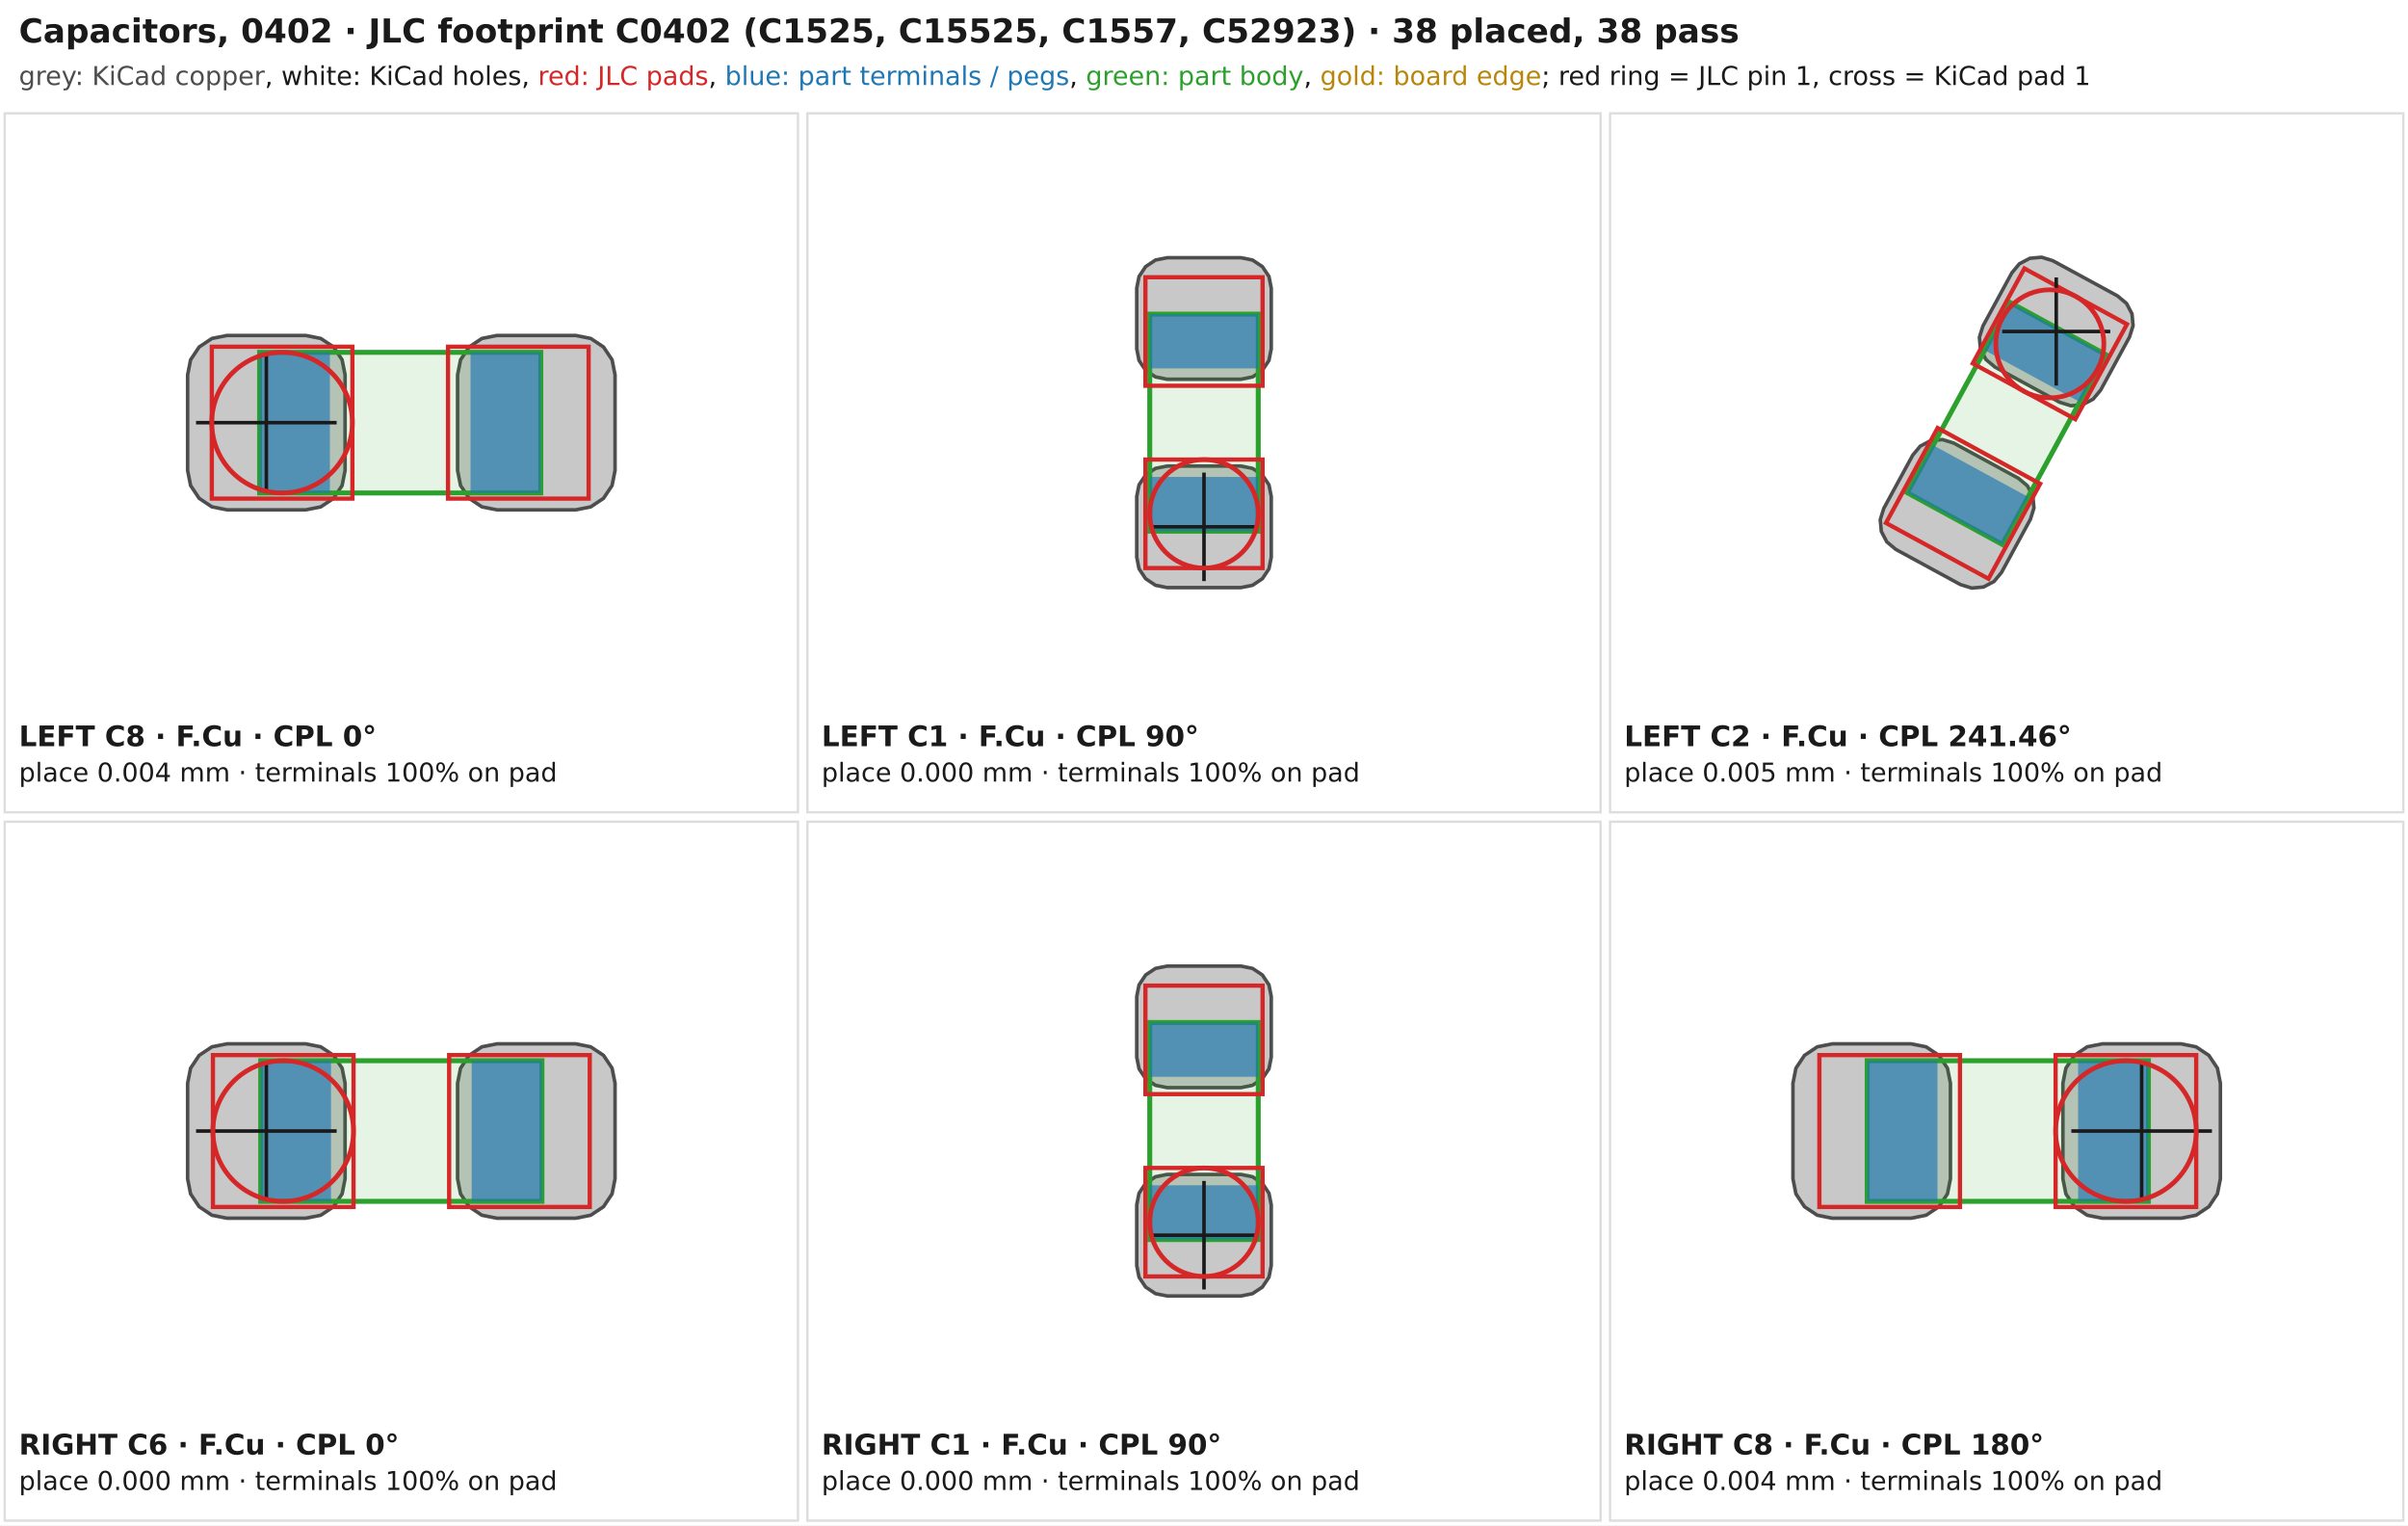
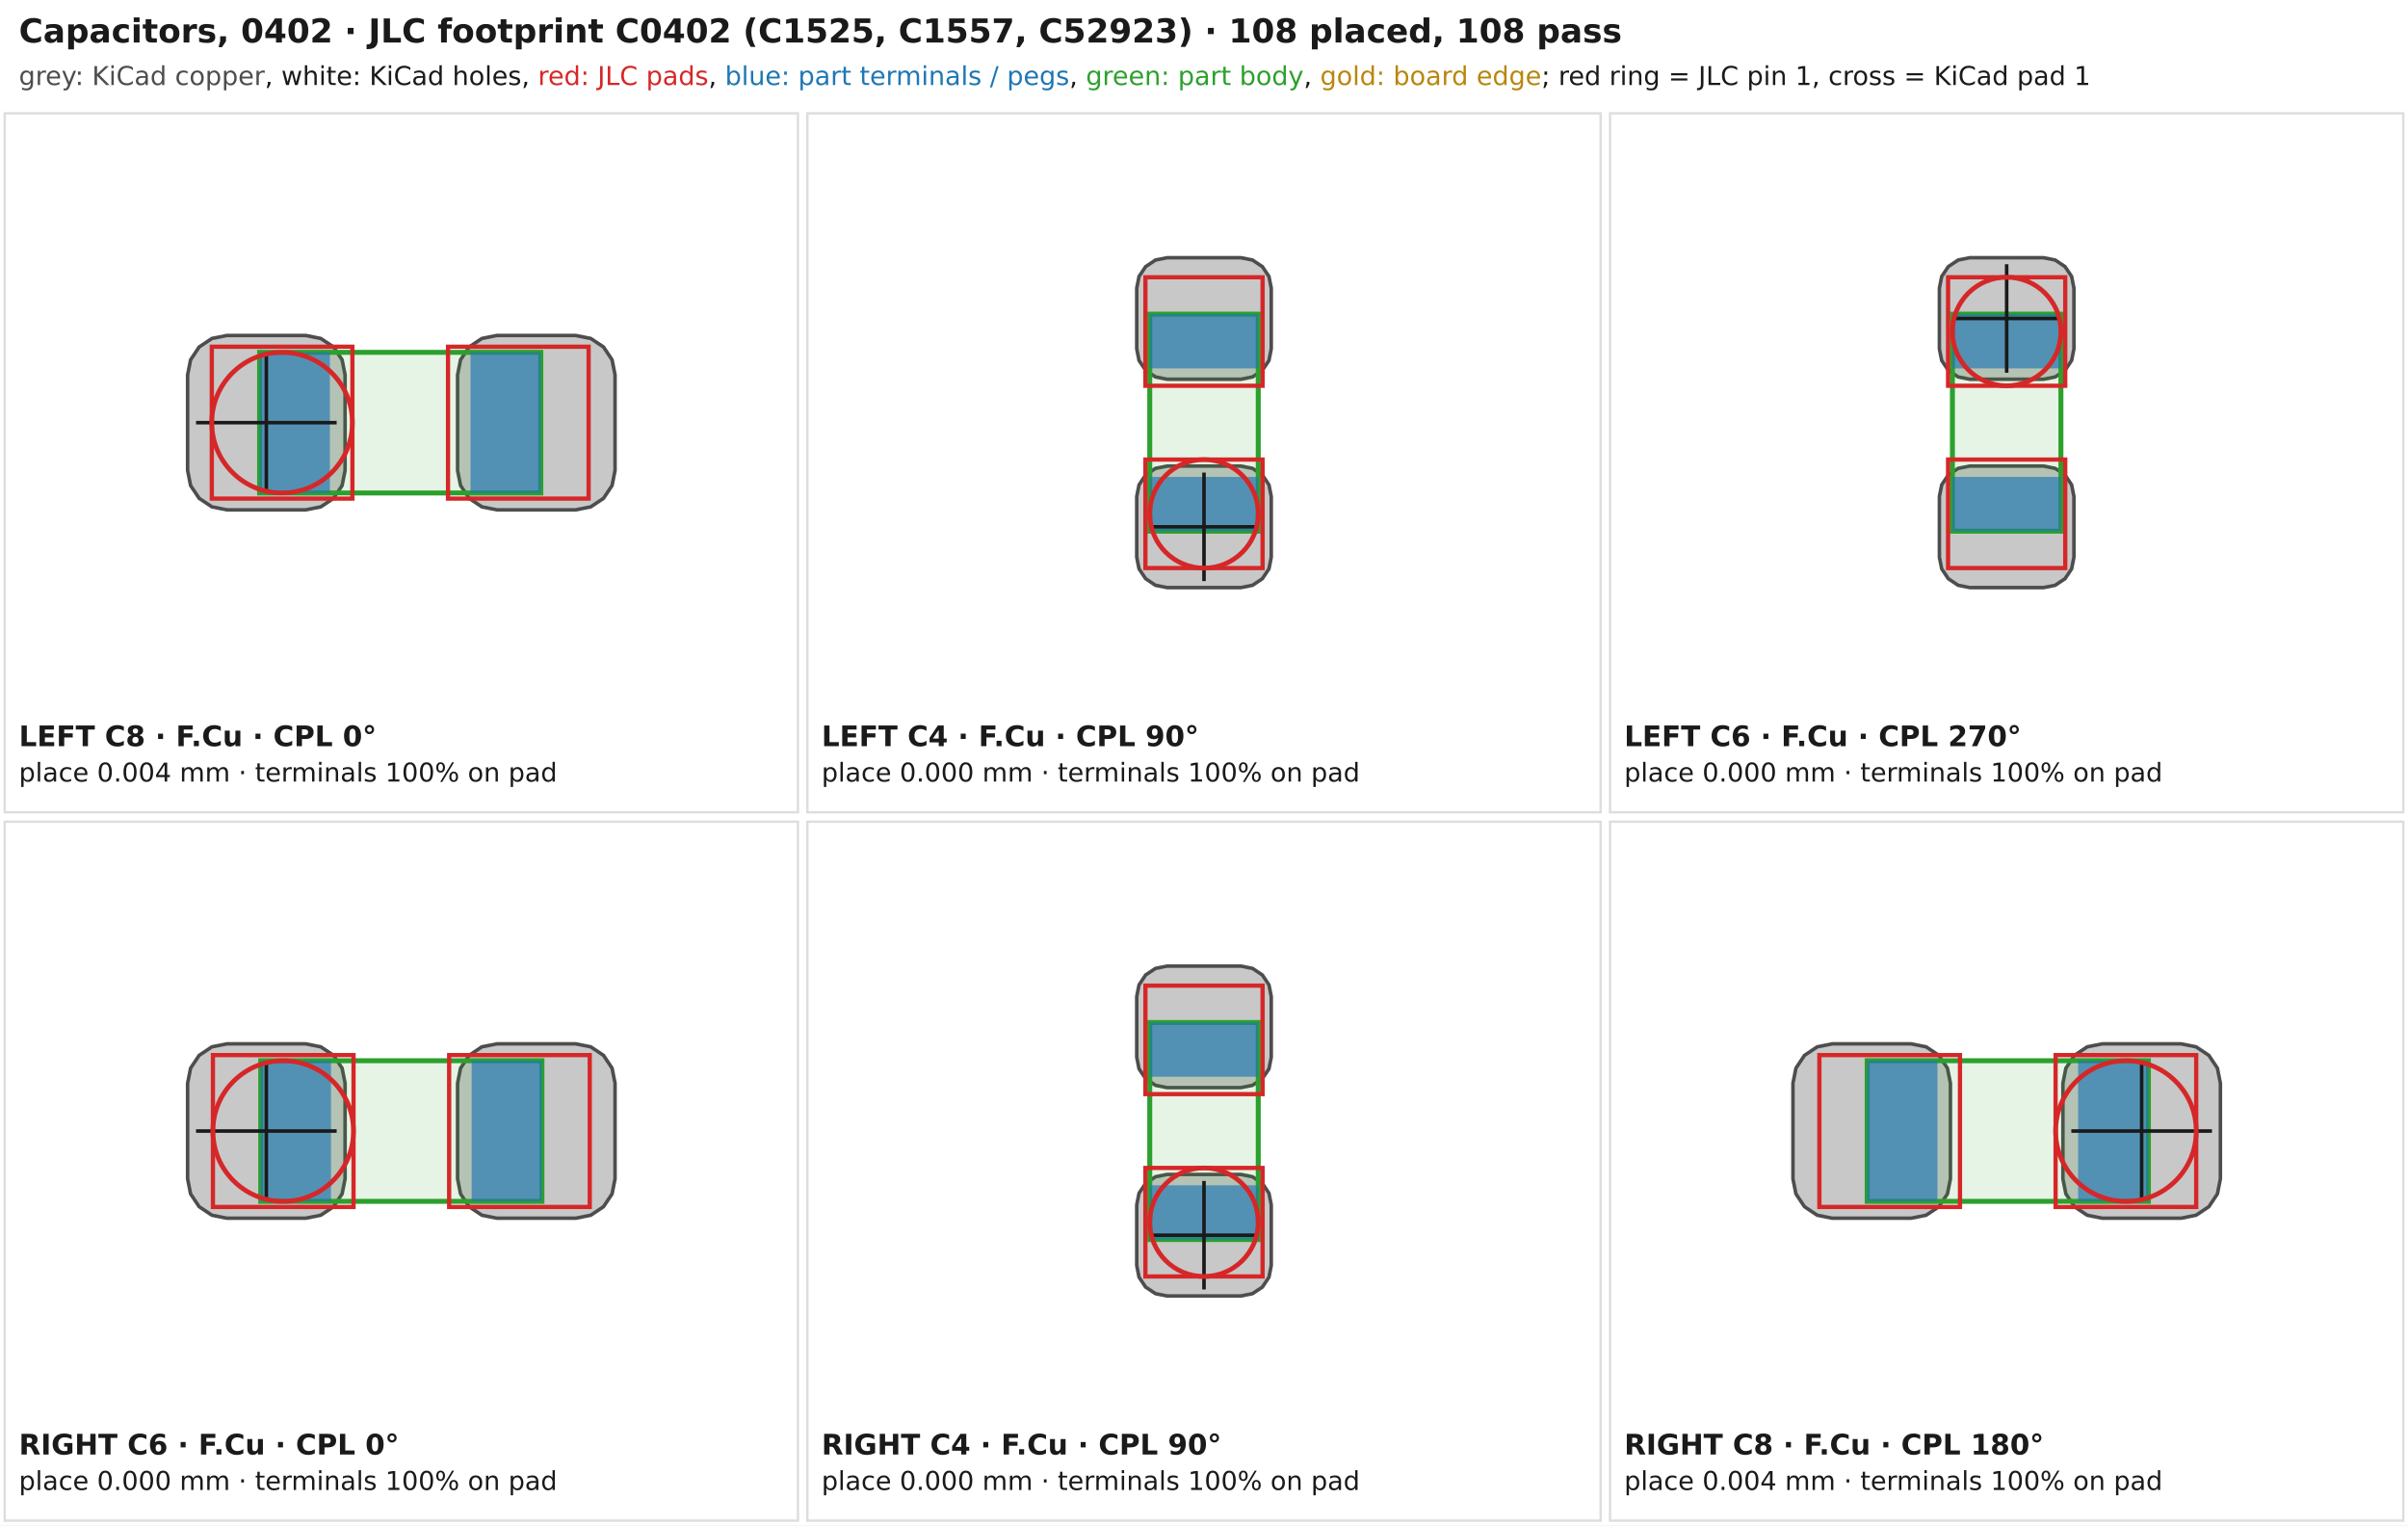
<svg xmlns="http://www.w3.org/2000/svg" width="1020" height="646" viewBox="0 0 1020 646" font-family="DejaVu Sans, Arial, sans-serif" fill="#1a1a1a">
  <rect width="1020" height="646" fill="#ffffff" />
-   <text x="8" y="18" font-size="14" font-weight="bold">Capacitors, 0402 · JLC footprint C0402 (C1525, C15525, C1557, C52923) · 38 placed, 38 pass</text>
+   <text x="8" y="18" font-size="14" font-weight="bold">Capacitors, 0402 · JLC footprint C0402 (C1525, C1557, C52923) · 108 placed, 108 pass</text>
  <text x="8" y="36" font-size="11">
    <tspan fill="#4d4d4d">grey: KiCad copper</tspan>, white: KiCad holes, <tspan fill="#d62728">red: JLC pads</tspan>, <tspan fill="#1f77b4">blue: part terminals / pegs</tspan>, <tspan fill="#2ca02c">green: part body</tspan>, <tspan fill="#b8860b">gold: board edge</tspan>; red ring = JLC pin 1, cross = KiCad pad 1</text>
  <rect x="2" y="48" width="336" height="296" fill="none" stroke="#dddddd" />
  <path d="M79.471 158.75 L80.74 152.368 L84.355 146.958 L89.765 143.343 L96.147 142.074 L129.5 142.074 L135.882 143.343 L141.292 146.958 L144.907 152.368 L146.176 158.75 L146.176 199.25 L144.907 205.632 L141.292 211.042 L135.882 214.657 L129.5 215.926 L96.147 215.926 L89.765 214.657 L84.355 211.042 L80.74 205.632 L79.471 199.25 L79.471 158.75 Z" fill="#c8c8c8" stroke="#4d4d4d" stroke-width="1.5" />
  <path d="M193.824 158.75 L195.093 152.368 L198.708 146.958 L204.118 143.343 L210.5 142.074 L243.853 142.074 L250.235 143.343 L255.645 146.958 L259.26 152.368 L260.529 158.75 L260.529 199.25 L259.26 205.632 L255.645 211.042 L250.235 214.657 L243.853 215.926 L210.5 215.926 L204.118 214.657 L198.708 211.042 L195.093 205.632 L193.824 199.25 L193.824 158.75 Z" fill="#c8c8c8" stroke="#4d4d4d" stroke-width="1.5" />
  <path d="M109.965 208.779 L229.082 208.779 L229.082 149.221 L109.965 149.221 L109.965 208.779 Z" fill="#2ca02c" fill-opacity="0.12" stroke="#2ca02c" stroke-width="2.1" />
  <path d="M109.965 208.779 L109.965 149.221 L139.744 149.221 L139.744 208.779 L109.965 208.779 Z" fill="#1f77b4" fill-opacity="0.65" stroke="none" />
  <path d="M229.082 208.779 L229.082 149.221 L199.303 149.221 L199.303 208.779 L229.082 208.779 Z" fill="#1f77b4" fill-opacity="0.65" stroke="none" />
  <path d="M189.774 146.838 L249.332 146.838 L249.332 211.162 L189.774 211.162 L189.774 146.838 Z" fill="none" stroke="#d62728" stroke-width="1.8" />
  <path d="M89.715 146.838 L149.274 146.838 L149.274 211.162 L89.715 211.162 L89.715 146.838 Z" fill="none" stroke="#d62728" stroke-width="1.8" />
  <path d="M83.044 179 L142.603 179 M112.824 149.221 L112.824 208.779" stroke="#1a1a1a" stroke-width="1.5" />
  <circle cx="119.482" cy="179" r="29.779" fill="none" stroke="#d62728" stroke-width="2" />
  <text x="8" y="316" font-size="12" font-weight="bold">LEFT C8 · F.Cu · CPL 0°</text>
  <text x="8" y="331" font-size="11">place 0.004 mm · terminals 100% on pad</text>
  <rect x="342" y="48" width="336" height="296" fill="none" stroke="#dddddd" />
  <path d="M494.375 248.853 L489.451 247.873 L485.276 245.084 L482.487 240.91 L481.507 235.985 L481.507 210.25 L482.487 205.326 L485.276 201.151 L489.451 198.362 L494.375 197.382 L525.625 197.382 L530.549 198.362 L534.724 201.151 L537.513 205.326 L538.493 210.25 L538.493 235.985 L537.513 240.91 L534.724 245.084 L530.549 247.873 L525.625 248.853 L494.375 248.853 Z" fill="#c8c8c8" stroke="#4d4d4d" stroke-width="1.5" />
  <path d="M494.375 160.618 L489.451 159.638 L485.276 156.849 L482.487 152.674 L481.507 147.75 L481.507 122.015 L482.487 117.09 L485.276 112.916 L489.451 110.127 L494.375 109.147 L525.625 109.147 L530.549 110.127 L534.724 112.916 L537.513 117.09 L538.493 122.015 L538.493 147.75 L537.513 152.674 L534.724 156.849 L530.549 159.638 L525.625 160.618 L494.375 160.618 Z" fill="#c8c8c8" stroke="#4d4d4d" stroke-width="1.5" />
  <path d="M532.978 224.956 L532.978 133.044 L487.022 133.044 L487.022 224.956 L532.978 224.956 Z" fill="#2ca02c" fill-opacity="0.12" stroke="#2ca02c" stroke-width="2.1" />
  <path d="M532.978 224.956 L487.022 224.956 L487.022 201.978 L532.978 201.978 L532.978 224.956 Z" fill="#1f77b4" fill-opacity="0.65" stroke="none" />
  <path d="M532.978 133.044 L487.022 133.044 L487.022 156.022 L532.978 156.022 L532.978 133.044 Z" fill="#1f77b4" fill-opacity="0.65" stroke="none" />
  <path d="M485.184 163.375 L485.184 117.419 L534.816 117.419 L534.816 163.375 L485.184 163.375 Z" fill="none" stroke="#d62728" stroke-width="1.8" />
  <path d="M485.184 240.581 L485.184 194.625 L534.816 194.625 L534.816 240.581 L485.184 240.581 Z" fill="none" stroke="#d62728" stroke-width="1.8" />
  <path d="M487.022 223.118 L532.978 223.118 M510 200.14 L510 246.096" stroke="#1a1a1a" stroke-width="1.5" />
  <circle cx="510" cy="217.612" r="22.978" fill="none" stroke="#d62728" stroke-width="2" />
-   <text x="348" y="316" font-size="12" font-weight="bold">LEFT C1 · F.Cu · CPL 90°</text>
+   <text x="348" y="316" font-size="12" font-weight="bold">LEFT C4 · F.Cu · CPL 90°</text>
  <text x="348" y="331" font-size="11">place 0.000 mm · terminals 100% on pad</text>
  <rect x="682" y="48" width="336" height="296" fill="none" stroke="#dddddd" />
-   <path d="M896.921 125.3 L900.765 128.501 L903.091 132.929 L903.545 137.91 L902.059 142.686 L889.81 165.21 L886.609 169.054 L882.181 171.38 L877.2 171.834 L872.424 170.348 L845.074 155.475 L841.23 152.274 L838.904 147.846 L838.449 142.865 L839.936 138.089 L852.184 115.565 L855.385 111.721 L859.813 109.395 L864.794 108.941 L869.57 110.427 L896.921 125.3 Z" fill="#c8c8c8" stroke="#4d4d4d" stroke-width="1.5" />
-   <path d="M854.926 202.525 L858.77 205.726 L861.096 210.154 L861.551 215.135 L860.064 219.911 L847.816 242.435 L844.615 246.279 L840.187 248.605 L835.206 249.059 L830.43 247.573 L803.079 232.7 L799.235 229.499 L796.909 225.071 L796.455 220.09 L797.941 215.314 L810.19 192.79 L813.391 188.946 L817.819 186.62 L822.8 186.166 L827.576 187.652 L854.926 202.525 Z" fill="#c8c8c8" stroke="#4d4d4d" stroke-width="1.5" />
-   <path d="M851.672 128.246 L807.924 208.686 L848.144 230.56 L891.893 150.12 L851.672 128.246 Z" fill="#2ca02c" fill-opacity="0.12" stroke="#2ca02c" stroke-width="2.1" />
-   <path d="M851.672 128.246 L891.893 150.12 L880.956 170.23 L840.735 148.356 L851.672 128.246 Z" fill="#1f77b4" fill-opacity="0.65" stroke="none" />
-   <path d="M807.924 208.686 L848.144 230.56 L859.081 210.45 L818.861 188.576 L807.924 208.686 Z" fill="#1f77b4" fill-opacity="0.65" stroke="none" />
-   <path d="M864.19 204.89 L842.316 245.11 L798.878 221.486 L820.752 181.266 L864.19 204.89 Z" fill="none" stroke="#d62728" stroke-width="1.8" />
-   <path d="M900.939 137.32 L879.065 177.54 L835.627 153.916 L857.501 113.696 L900.939 137.32 Z" fill="none" stroke="#d62728" stroke-width="1.8" />
-   <path d="M848.105 140.387 L893.889 140.387 M870.997 117.495 L870.997 163.279" stroke="#1a1a1a" stroke-width="1.5" />
-   <circle cx="868.287" cy="145.61" r="22.892" fill="none" stroke="#d62728" stroke-width="2" />
-   <text x="688" y="316" font-size="12" font-weight="bold">LEFT C2 · F.Cu · CPL 241.46°</text>
-   <text x="688" y="331" font-size="11">place 0.005 mm · terminals 100% on pad</text>
+   <path d="M865.625 109.147 L870.549 110.127 L874.724 112.916 L877.513 117.09 L878.493 122.015 L878.493 147.75 L877.513 152.674 L874.724 156.849 L870.549 159.638 L865.625 160.618 L834.375 160.618 L829.451 159.638 L825.276 156.849 L822.487 152.674 L821.507 147.75 L821.507 122.015 L822.487 117.09 L825.276 112.916 L829.451 110.127 L834.375 109.147 L865.625 109.147 Z" fill="#c8c8c8" stroke="#4d4d4d" stroke-width="1.5" />
+   <path d="M865.625 197.382 L870.549 198.362 L874.724 201.151 L877.513 205.326 L878.493 210.25 L878.493 235.985 L877.513 240.91 L874.724 245.084 L870.549 247.873 L865.625 248.853 L834.375 248.853 L829.451 247.873 L825.276 245.084 L822.487 240.91 L821.507 235.985 L821.507 210.25 L822.487 205.326 L825.276 201.151 L829.451 198.362 L834.375 197.382 L865.625 197.382 Z" fill="#c8c8c8" stroke="#4d4d4d" stroke-width="1.5" />
+   <path d="M827.022 133.044 L827.022 224.956 L872.978 224.956 L872.978 133.044 L827.022 133.044 Z" fill="#2ca02c" fill-opacity="0.12" stroke="#2ca02c" stroke-width="2.1" />
+   <path d="M827.022 133.044 L872.978 133.044 L872.978 156.022 L827.022 156.022 L827.022 133.044 Z" fill="#1f77b4" fill-opacity="0.65" stroke="none" />
+   <path d="M827.022 224.956 L872.978 224.956 L872.978 201.978 L827.022 201.978 L827.022 224.956 Z" fill="#1f77b4" fill-opacity="0.65" stroke="none" />
+   <path d="M874.816 194.625 L874.816 240.581 L825.184 240.581 L825.184 194.625 L874.816 194.625 Z" fill="none" stroke="#d62728" stroke-width="1.8" />
+   <path d="M874.816 117.419 L874.816 163.375 L825.184 163.375 L825.184 117.419 L874.816 117.419 Z" fill="none" stroke="#d62728" stroke-width="1.8" />
+   <path d="M827.022 134.882 L872.978 134.882 M850 111.904 L850 157.86" stroke="#1a1a1a" stroke-width="1.5" />
+   <circle cx="850" cy="140.388" r="22.978" fill="none" stroke="#d62728" stroke-width="2" />
+   <text x="688" y="316" font-size="12" font-weight="bold">LEFT C6 · F.Cu · CPL 270°</text>
+   <text x="688" y="331" font-size="11">place 0.000 mm · terminals 100% on pad</text>
  <rect x="2" y="348" width="336" height="296" fill="none" stroke="#dddddd" />
  <path d="M79.471 458.75 L80.74 452.368 L84.355 446.958 L89.765 443.343 L96.147 442.074 L129.5 442.074 L135.882 443.343 L141.292 446.958 L144.907 452.368 L146.176 458.75 L146.176 499.25 L144.907 505.632 L141.292 511.042 L135.882 514.657 L129.5 515.926 L96.147 515.926 L89.765 514.657 L84.355 511.042 L80.74 505.632 L79.471 499.25 L79.471 458.75 Z" fill="#c8c8c8" stroke="#4d4d4d" stroke-width="1.5" />
  <path d="M193.824 458.75 L195.093 452.368 L198.708 446.958 L204.118 443.343 L210.5 442.074 L243.853 442.074 L250.235 443.343 L255.645 446.958 L259.26 452.368 L260.529 458.75 L260.529 499.25 L259.26 505.632 L255.645 511.042 L250.235 514.657 L243.853 515.926 L210.5 515.926 L204.118 514.657 L198.708 511.042 L195.093 505.632 L193.824 499.25 L193.824 458.75 Z" fill="#c8c8c8" stroke="#4d4d4d" stroke-width="1.5" />
  <path d="M110.441 508.779 L229.559 508.779 L229.559 449.221 L110.441 449.221 L110.441 508.779 Z" fill="#2ca02c" fill-opacity="0.12" stroke="#2ca02c" stroke-width="2.1" />
  <path d="M110.441 508.779 L110.441 449.221 L140.221 449.221 L140.221 508.779 L110.441 508.779 Z" fill="#1f77b4" fill-opacity="0.65" stroke="none" />
  <path d="M229.559 508.779 L229.559 449.221 L199.779 449.221 L199.779 508.779 L229.559 508.779 Z" fill="#1f77b4" fill-opacity="0.65" stroke="none" />
  <path d="M190.25 446.838 L249.809 446.838 L249.809 511.162 L190.25 511.162 L190.25 446.838 Z" fill="none" stroke="#d62728" stroke-width="1.8" />
  <path d="M90.191 446.838 L149.75 446.838 L149.75 511.162 L90.191 511.162 L90.191 446.838 Z" fill="none" stroke="#d62728" stroke-width="1.8" />
  <path d="M83.044 479 L142.603 479 M112.824 449.221 L112.824 508.779" stroke="#1a1a1a" stroke-width="1.5" />
  <circle cx="119.959" cy="479" r="29.779" fill="none" stroke="#d62728" stroke-width="2" />
  <text x="8" y="616" font-size="12" font-weight="bold">RIGHT C6 · F.Cu · CPL 0°</text>
  <text x="8" y="631" font-size="11">place 0.000 mm · terminals 100% on pad</text>
  <rect x="342" y="348" width="336" height="296" fill="none" stroke="#dddddd" />
  <path d="M494.375 548.853 L489.451 547.873 L485.276 545.084 L482.487 540.91 L481.507 535.985 L481.507 510.25 L482.487 505.326 L485.276 501.151 L489.451 498.362 L494.375 497.382 L525.625 497.382 L530.549 498.362 L534.724 501.151 L537.513 505.326 L538.493 510.25 L538.493 535.985 L537.513 540.91 L534.724 545.084 L530.549 547.873 L525.625 548.853 L494.375 548.853 Z" fill="#c8c8c8" stroke="#4d4d4d" stroke-width="1.5" />
  <path d="M494.375 460.618 L489.451 459.638 L485.276 456.849 L482.487 452.674 L481.507 447.75 L481.507 422.015 L482.487 417.09 L485.276 412.916 L489.451 410.127 L494.375 409.147 L525.625 409.147 L530.549 410.127 L534.724 412.916 L537.513 417.09 L538.493 422.015 L538.493 447.75 L537.513 452.674 L534.724 456.849 L530.549 459.638 L525.625 460.618 L494.375 460.618 Z" fill="#c8c8c8" stroke="#4d4d4d" stroke-width="1.5" />
  <path d="M532.978 524.956 L532.978 433.044 L487.022 433.044 L487.022 524.956 L532.978 524.956 Z" fill="#2ca02c" fill-opacity="0.12" stroke="#2ca02c" stroke-width="2.1" />
  <path d="M532.978 524.956 L487.022 524.956 L487.022 501.978 L532.978 501.978 L532.978 524.956 Z" fill="#1f77b4" fill-opacity="0.65" stroke="none" />
  <path d="M532.978 433.044 L487.022 433.044 L487.022 456.022 L532.978 456.022 L532.978 433.044 Z" fill="#1f77b4" fill-opacity="0.65" stroke="none" />
  <path d="M485.184 463.375 L485.184 417.419 L534.816 417.419 L534.816 463.375 L485.184 463.375 Z" fill="none" stroke="#d62728" stroke-width="1.8" />
  <path d="M485.184 540.581 L485.184 494.625 L534.816 494.625 L534.816 540.581 L485.184 540.581 Z" fill="none" stroke="#d62728" stroke-width="1.8" />
  <path d="M487.022 523.118 L532.978 523.118 M510 500.14 L510 546.096" stroke="#1a1a1a" stroke-width="1.5" />
  <circle cx="510" cy="517.612" r="22.978" fill="none" stroke="#d62728" stroke-width="2" />
-   <text x="348" y="616" font-size="12" font-weight="bold">RIGHT C1 · F.Cu · CPL 90°</text>
+   <text x="348" y="616" font-size="12" font-weight="bold">RIGHT C4 · F.Cu · CPL 90°</text>
  <text x="348" y="631" font-size="11">place 0.000 mm · terminals 100% on pad</text>
  <rect x="682" y="348" width="336" height="296" fill="none" stroke="#dddddd" />
  <path d="M940.529 499.25 L939.26 505.632 L935.645 511.042 L930.235 514.657 L923.853 515.926 L890.5 515.926 L884.118 514.657 L878.708 511.042 L875.093 505.632 L873.824 499.25 L873.824 458.75 L875.093 452.368 L878.708 446.958 L884.118 443.343 L890.5 442.074 L923.853 442.074 L930.235 443.343 L935.645 446.958 L939.26 452.368 L940.529 458.75 L940.529 499.25 Z" fill="#c8c8c8" stroke="#4d4d4d" stroke-width="1.5" />
  <path d="M826.176 499.25 L824.907 505.632 L821.292 511.042 L815.882 514.657 L809.5 515.926 L776.147 515.926 L769.765 514.657 L764.355 511.042 L760.74 505.632 L759.471 499.25 L759.471 458.75 L760.74 452.368 L764.355 446.958 L769.765 443.343 L776.147 442.074 L809.5 442.074 L815.882 443.343 L821.292 446.958 L824.907 452.368 L826.176 458.75 L826.176 499.25 Z" fill="#c8c8c8" stroke="#4d4d4d" stroke-width="1.5" />
  <path d="M910.035 449.221 L790.918 449.221 L790.918 508.779 L910.035 508.779 L910.035 449.221 Z" fill="#2ca02c" fill-opacity="0.12" stroke="#2ca02c" stroke-width="2.1" />
  <path d="M910.035 449.221 L910.035 508.779 L880.256 508.779 L880.256 449.221 L910.035 449.221 Z" fill="#1f77b4" fill-opacity="0.65" stroke="none" />
  <path d="M790.918 449.221 L790.918 508.779 L820.697 508.779 L820.697 449.221 L790.918 449.221 Z" fill="#1f77b4" fill-opacity="0.65" stroke="none" />
  <path d="M830.226 511.162 L770.668 511.162 L770.668 446.838 L830.226 446.838 L830.226 511.162 Z" fill="none" stroke="#d62728" stroke-width="1.8" />
  <path d="M930.285 511.162 L870.726 511.162 L870.726 446.838 L930.285 446.838 L930.285 511.162 Z" fill="none" stroke="#d62728" stroke-width="1.8" />
  <path d="M877.397 479 L936.956 479 M907.176 449.221 L907.176 508.779" stroke="#1a1a1a" stroke-width="1.5" />
  <circle cx="900.518" cy="479" r="29.779" fill="none" stroke="#d62728" stroke-width="2" />
  <text x="688" y="616" font-size="12" font-weight="bold">RIGHT C8 · F.Cu · CPL 180°</text>
  <text x="688" y="631" font-size="11">place 0.004 mm · terminals 100% on pad</text>
</svg>
